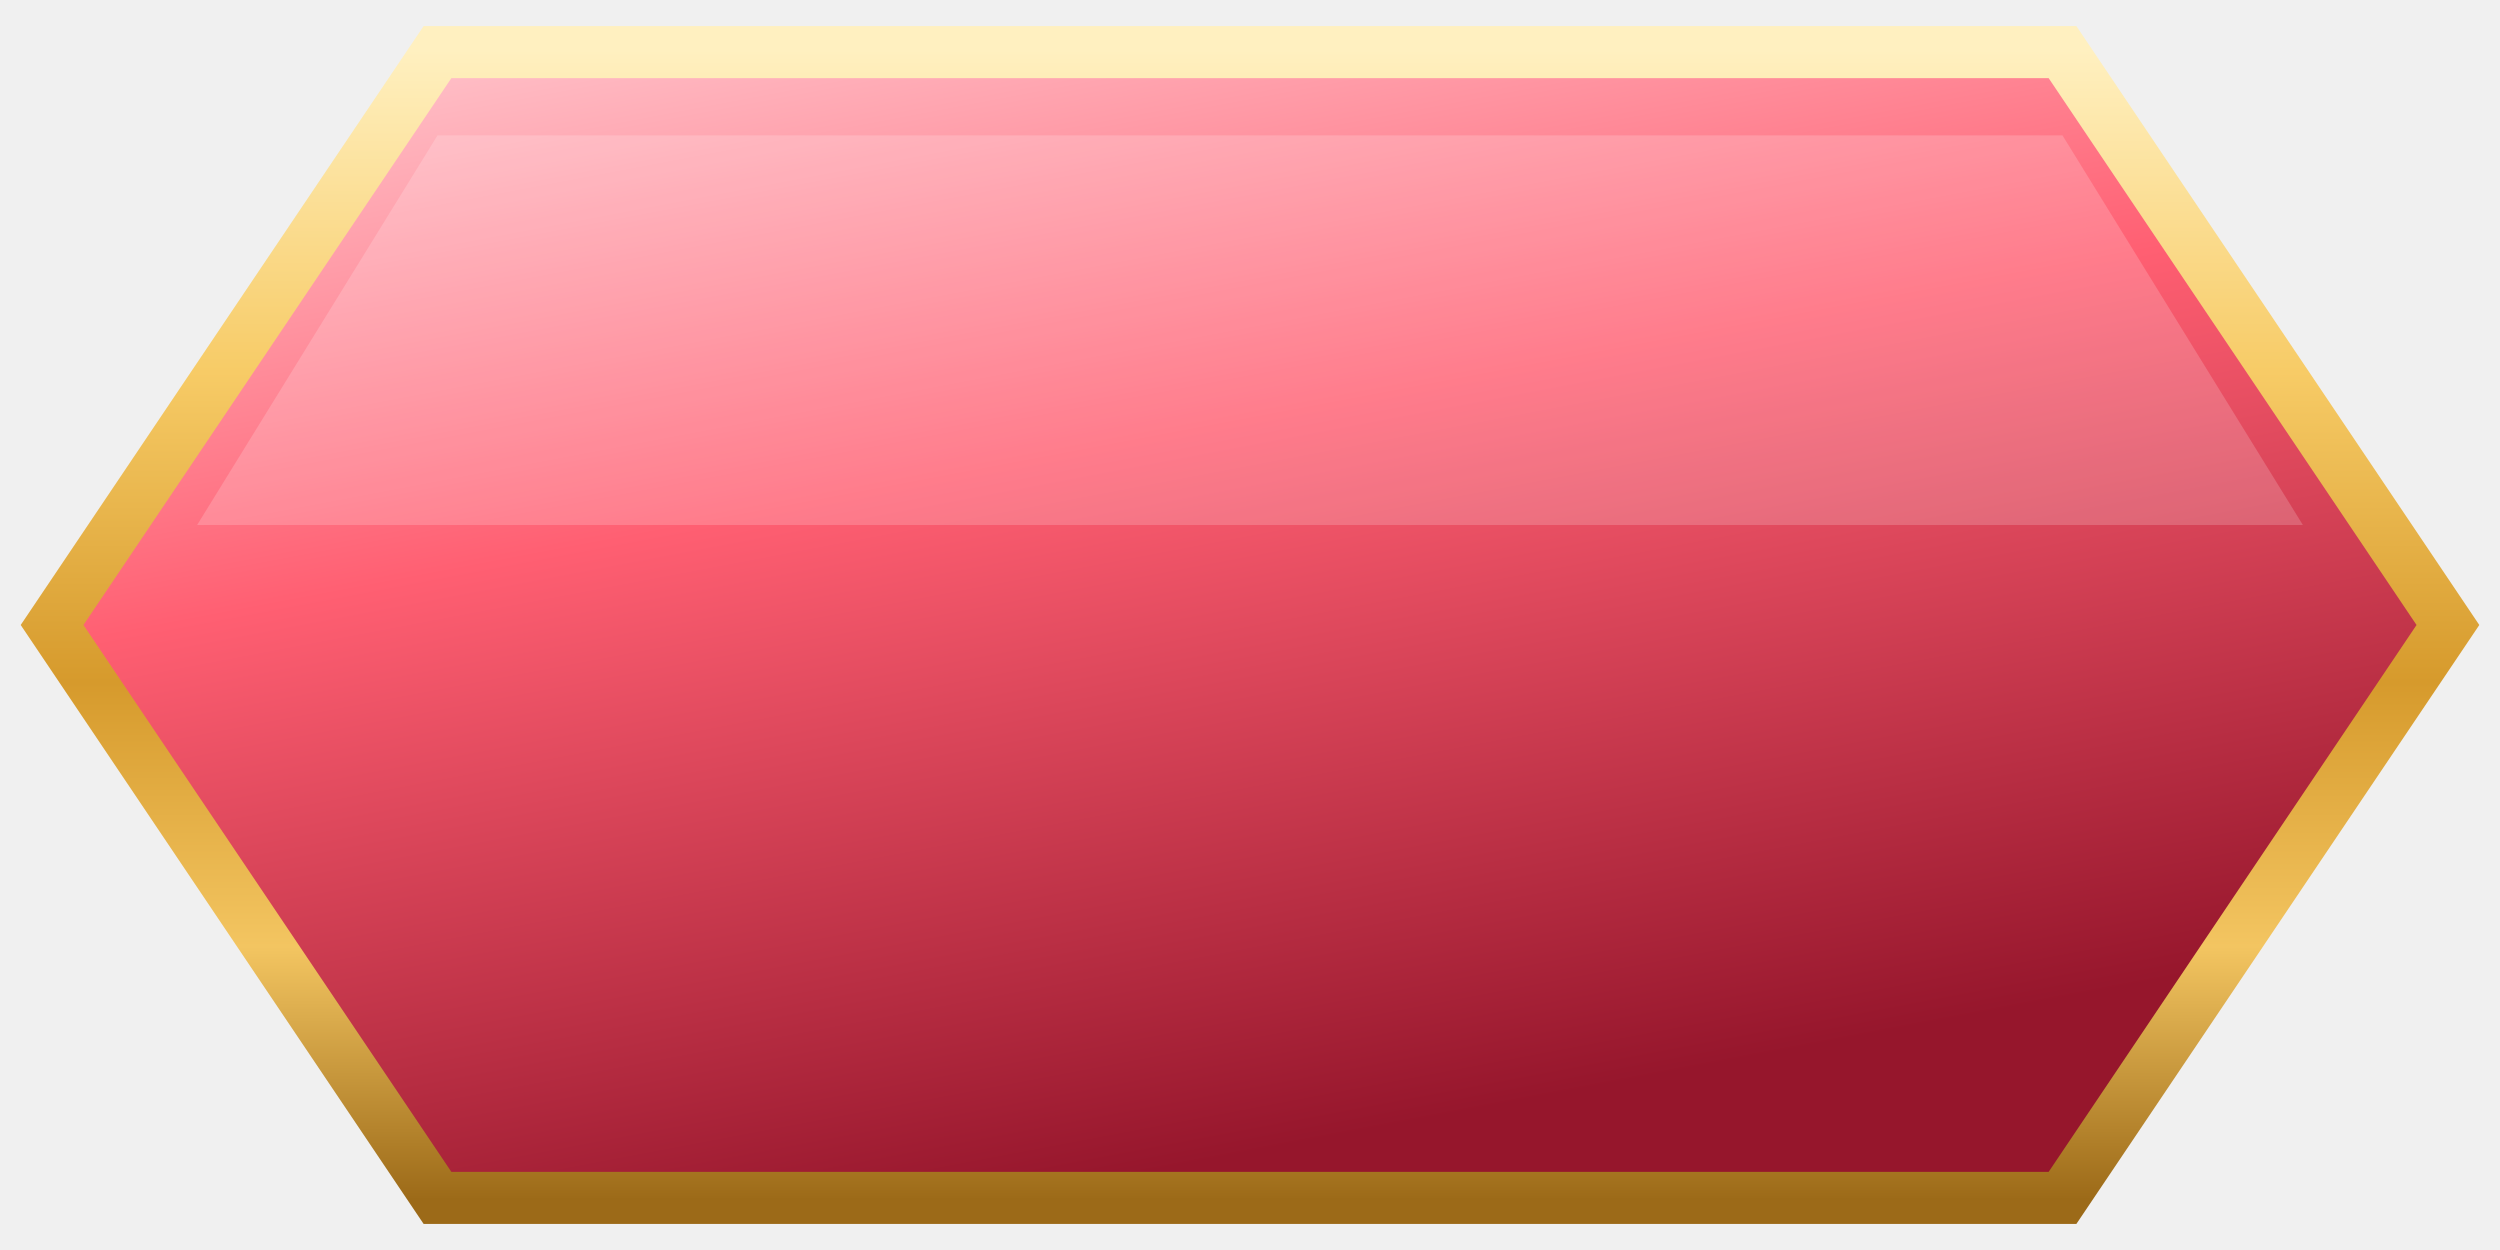
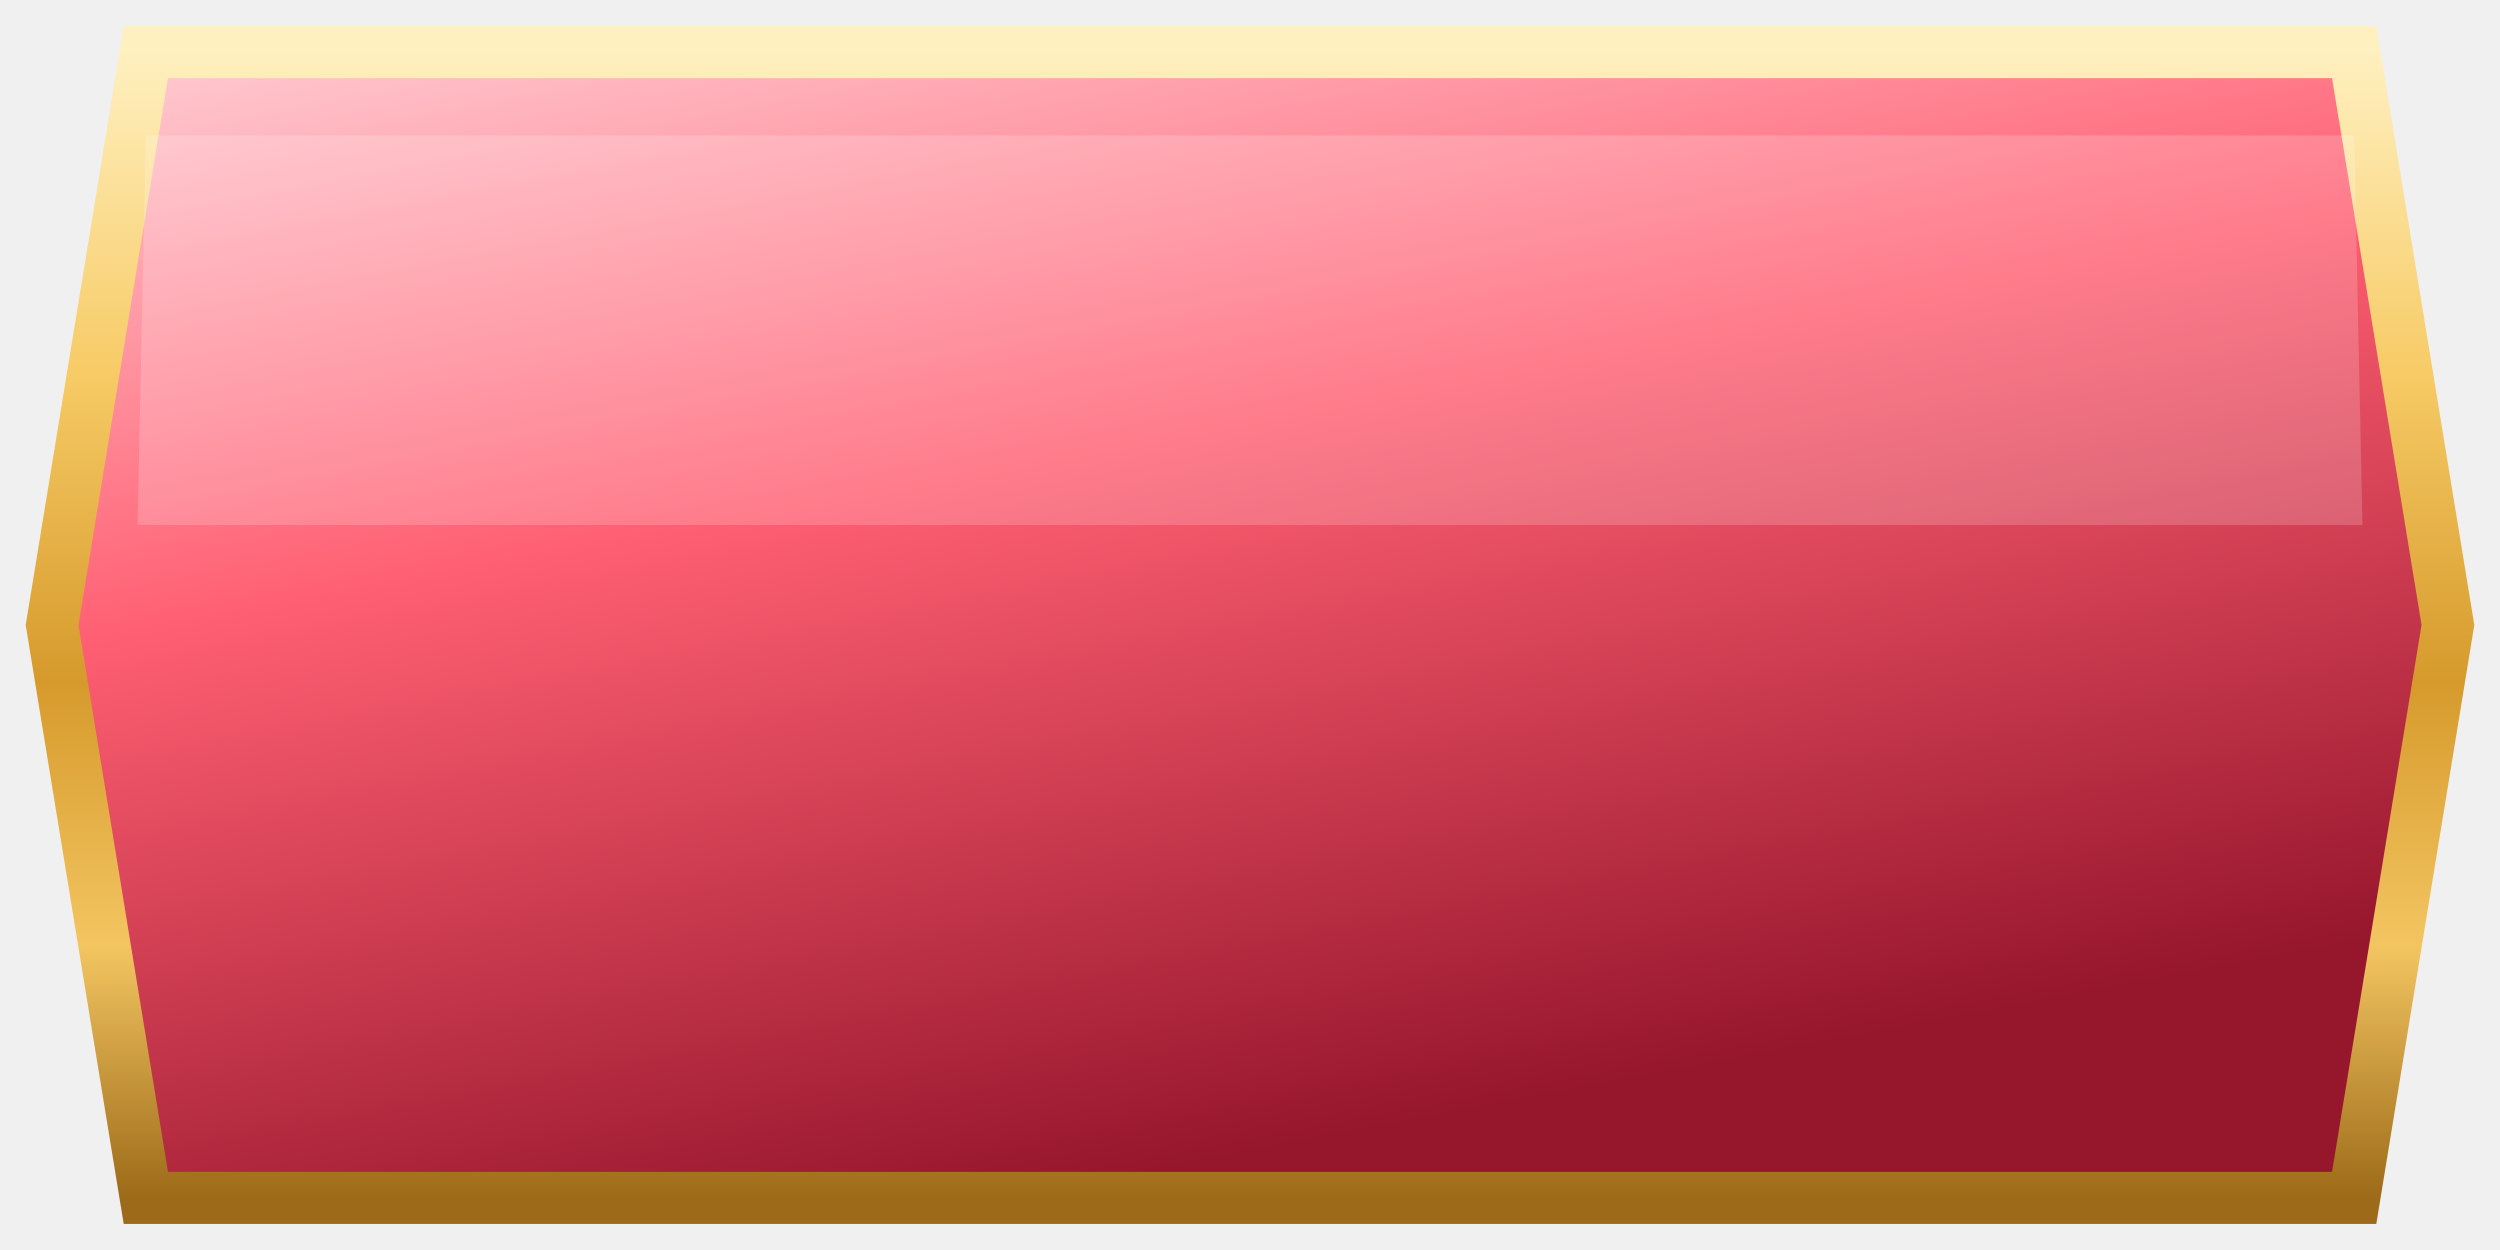
<svg xmlns="http://www.w3.org/2000/svg" width="240" height="120" viewBox="0 0 240 120">
  <defs>
    <linearGradient id="sky" x1="0" y1="0" x2="0.2" y2="1">
      <stop offset="0%" stop-color="#160E33" />
      <stop offset="38%" stop-color="#2A1355" />
      <stop offset="70%" stop-color="#4B1B60" />
      <stop offset="100%" stop-color="#7E2A4A" />
    </linearGradient>
    <radialGradient id="emberGlow" cx="50%" cy="50%" r="50%">
      <stop offset="0%" stop-color="#FFA23A" stop-opacity="0.62" />
      <stop offset="45%" stop-color="#FF6B2B" stop-opacity="0.24" />
      <stop offset="100%" stop-color="#FF6B2B" stop-opacity="0" />
    </radialGradient>
    <radialGradient id="arcaneGlow" cx="50%" cy="50%" r="50%">
      <stop offset="0%" stop-color="#7FD8FF" stop-opacity="0.30" />
      <stop offset="100%" stop-color="#7FD8FF" stop-opacity="0" />
    </radialGradient>
    <linearGradient id="rayFade" x1="0" y1="0" x2="0" y2="1">
      <stop offset="0%" stop-color="#FFE6B0" stop-opacity="0.20" />
      <stop offset="100%" stop-color="#FFE6B0" stop-opacity="0" />
    </linearGradient>
    <linearGradient id="goldBar" x1="0" y1="0" x2="0" y2="1">
      <stop offset="0%" stop-color="#FFF0C0" />
      <stop offset="28%" stop-color="#F7CB66" />
      <stop offset="55%" stop-color="#D69A2C" />
      <stop offset="78%" stop-color="#F3C561" />
      <stop offset="100%" stop-color="#9C6A18" />
    </linearGradient>
    <linearGradient id="goldSoft" x1="0" y1="0" x2="1" y2="1">
      <stop offset="0%" stop-color="#FFE7A8" />
      <stop offset="100%" stop-color="#C4901F" />
    </linearGradient>
    <linearGradient id="goldEdge" x1="0" y1="0" x2="0" y2="1">
      <stop offset="0%" stop-color="#FFF6D8" />
      <stop offset="100%" stop-color="#C08C22" />
    </linearGradient>
    <linearGradient id="panelGlass" x1="0" y1="0" x2="0.25" y2="1">
      <stop offset="0%" stop-color="#33205E" />
      <stop offset="45%" stop-color="#241645" />
      <stop offset="100%" stop-color="#1A1035" />
    </linearGradient>
    <linearGradient id="panelSheen" x1="0" y1="0" x2="0" y2="1">
      <stop offset="0%" stop-color="#FFFFFF" stop-opacity="0.13" />
      <stop offset="60%" stop-color="#FFFFFF" stop-opacity="0.02" />
      <stop offset="100%" stop-color="#FFFFFF" stop-opacity="0" />
    </linearGradient>
    <linearGradient id="inkWell" x1="0" y1="0" x2="0" y2="1">
      <stop offset="0%" stop-color="#120B26" />
      <stop offset="100%" stop-color="#1D1240" />
    </linearGradient>
    <linearGradient id="molten" x1="0" y1="0" x2="0" y2="1">
      <stop offset="0%" stop-color="#FFDE8A" />
      <stop offset="22%" stop-color="#FFA53C" />
      <stop offset="58%" stop-color="#F4682A" />
      <stop offset="100%" stop-color="#C13A1E" />
    </linearGradient>
    <linearGradient id="moltenSheen" x1="0" y1="0" x2="0" y2="1">
      <stop offset="0%" stop-color="#FFFFFF" stop-opacity="0.55" />
      <stop offset="100%" stop-color="#FFFFFF" stop-opacity="0" />
    </linearGradient>
    <linearGradient id="gemCyan" x1="0" y1="0" x2="0.4" y2="1">
      <stop offset="0%" stop-color="#C8F6FF" />
      <stop offset="45%" stop-color="#49C9F0" />
      <stop offset="100%" stop-color="#1A6FA8" />
    </linearGradient>
    <linearGradient id="gemRose" x1="0" y1="0" x2="0.4" y2="1">
      <stop offset="0%" stop-color="#FFD3EC" />
      <stop offset="45%" stop-color="#FF74C0" />
      <stop offset="100%" stop-color="#A62A7A" />
    </linearGradient>
    <linearGradient id="gemMint" x1="0" y1="0" x2="0.4" y2="1">
      <stop offset="0%" stop-color="#CFFFEA" />
      <stop offset="45%" stop-color="#4FE0A6" />
      <stop offset="100%" stop-color="#177C56" />
    </linearGradient>
    <linearGradient id="gemAmethyst" x1="0" y1="0" x2="0.4" y2="1">
      <stop offset="0%" stop-color="#E8D6FF" />
      <stop offset="45%" stop-color="#A879FF" />
      <stop offset="100%" stop-color="#5B2C9E" />
    </linearGradient>
    <linearGradient id="gemGold" x1="0" y1="0" x2="0.4" y2="1">
      <stop offset="0%" stop-color="#FFF3C4" />
      <stop offset="45%" stop-color="#FFC444" />
      <stop offset="100%" stop-color="#A96C10" />
    </linearGradient>
    <linearGradient id="gemRuby" x1="0" y1="0" x2="0.4" y2="1">
      <stop offset="0%" stop-color="#FFD0D6" />
      <stop offset="45%" stop-color="#FF5F72" />
      <stop offset="100%" stop-color="#96162C" />
    </linearGradient>
    <linearGradient id="facetA" x1="0" y1="0" x2="1" y2="1">
      <stop offset="0%" stop-color="#EAFBFF" />
      <stop offset="100%" stop-color="#6FD4F5" />
    </linearGradient>
    <linearGradient id="facetB" x1="0" y1="0" x2="1" y2="1">
      <stop offset="0%" stop-color="#7ED6F7" />
      <stop offset="100%" stop-color="#2A73C9" />
    </linearGradient>
    <linearGradient id="facetC" x1="0" y1="0" x2="0" y2="1">
      <stop offset="0%" stop-color="#B9ECFF" />
      <stop offset="100%" stop-color="#3E97DA" />
    </linearGradient>
    <linearGradient id="fillGold" x1="0" y1="0" x2="0" y2="1">
      <stop offset="0%" stop-color="#FFE7A0" />
      <stop offset="50%" stop-color="#FFB43C" />
      <stop offset="100%" stop-color="#D77C14" />
    </linearGradient>
    <linearGradient id="fillMint" x1="0" y1="0" x2="0" y2="1">
      <stop offset="0%" stop-color="#B8FFE2" />
      <stop offset="50%" stop-color="#43DFA0" />
      <stop offset="100%" stop-color="#189367" />
    </linearGradient>
    <linearGradient id="fillCyan" x1="0" y1="0" x2="0" y2="1">
      <stop offset="0%" stop-color="#CDF3FF" />
      <stop offset="50%" stop-color="#4EC8F2" />
      <stop offset="100%" stop-color="#1B7BB0" />
    </linearGradient>
    <linearGradient id="emberSprite" x1="0" y1="0" x2="0" y2="1">
      <stop offset="0%" stop-color="#FFF0AE" />
      <stop offset="45%" stop-color="#FFB03C" />
      <stop offset="100%" stop-color="#F0632A" />
    </linearGradient>
    <filter id="deepShadow" x="-20%" y="-20%" width="140%" height="150%">
      <feDropShadow dx="0" dy="12" stdDeviation="16" flood-color="#080416" flood-opacity="0.72" />
    </filter>
    <filter id="popShadow" x="-40%" y="-40%" width="180%" height="200%">
      <feDropShadow dx="0" dy="5" stdDeviation="6" flood-color="#0A0518" flood-opacity="0.6" />
    </filter>
    <filter id="goldGlow" x="-45%" y="-45%" width="190%" height="190%">
      <feDropShadow dx="0" dy="0" stdDeviation="11" flood-color="#FFC24A" flood-opacity="0.75" />
    </filter>
    <filter id="moltenGlow" x="-25%" y="-80%" width="150%" height="260%">
      <feDropShadow dx="0" dy="0" stdDeviation="22" flood-color="#FF8A2B" flood-opacity="0.8" />
      <feDropShadow dx="0" dy="10" stdDeviation="16" flood-color="#080416" flood-opacity="0.65" />
    </filter>
    <filter id="arcGlow" x="-45%" y="-45%" width="190%" height="190%">
      <feDropShadow dx="0" dy="0" stdDeviation="9" flood-color="#66D9FF" flood-opacity="0.85" />
    </filter>
    <filter id="softBlur" x="-120%" y="-120%" width="340%" height="340%">
      <feGaussianBlur stdDeviation="5" />
    </filter>
    <filter id="tinyBlur" x="-120%" y="-120%" width="340%" height="340%">
      <feGaussianBlur stdDeviation="1.6" />
    </filter>
    <g id="cornerOrn">
      <path d="M7 44 C7 22 22 7 44 7" fill="none" stroke="url(#goldBar)" stroke-width="2.6" stroke-linecap="round" />
      <path d="M7 62 C7 31 31 7 62 7" fill="none" stroke="url(#goldSoft)" stroke-width="1.2" opacity="0.7" />
      <path d="M20 20 l7.5 -7.5 7.5 7.5 -7.5 7.5 z" fill="url(#goldBar)" />
      <path d="M44 7 c9 0 14 -2.5 17 -7" fill="none" stroke="url(#goldSoft)" stroke-width="1.6" stroke-linecap="round" opacity="0.9" />
      <path d="M7 44 c0 9 -2.5 14 -7 17" fill="none" stroke="url(#goldSoft)" stroke-width="1.6" stroke-linecap="round" opacity="0.9" />
      <circle cx="62" cy="7" r="2.4" fill="url(#goldBar)" />
      <circle cx="7" cy="62" r="2.4" fill="url(#goldBar)" />
    </g>
    <g id="rivet">
      <circle r="5" fill="url(#goldBar)" />
      <circle r="2.4" fill="#FFF4CE" opacity="0.9" />
      <circle r="5" fill="none" stroke="#6E4410" stroke-width="0.9" opacity="0.8" />
    </g>
    <g id="flourish">
      <path d="M-132 0 C -92 -13, -48 -13, -17 0" fill="none" stroke="url(#goldSoft)" stroke-width="2.2" stroke-linecap="round" />
      <path d="M132 0 C 92 -13, 48 -13, 17 0" fill="none" stroke="url(#goldSoft)" stroke-width="2.2" stroke-linecap="round" />
      <path d="M-132 0 c -10 0 -16 5 -18 12" fill="none" stroke="url(#goldSoft)" stroke-width="1.6" stroke-linecap="round" opacity="0.85" />
      <path d="M132 0 c 10 0 16 5 18 12" fill="none" stroke="url(#goldSoft)" stroke-width="1.6" stroke-linecap="round" opacity="0.85" />
      <path d="M0 -11 l11 11 -11 11 -11 -11 z" fill="url(#gemGold)" stroke="#8A5A12" stroke-width="1" />
      <circle cx="-24" cy="2" r="2.6" fill="url(#goldBar)" />
      <circle cx="24" cy="2" r="2.6" fill="url(#goldBar)" />
    </g>
    <g id="sparkle">
      <path d="M0 -16 C2 -5 5 -2 16 0 C5 2 2 5 0 16 C-2 5 -5 2 -16 0 C-5 -2 -2 -5 0 -16 Z" fill="#FFF6D8" />
    </g>
  </defs>
-   <path d="M42 5 h156 l37 55.0 l-37 55.0 h-156 l-37 -55.0 z" fill="url(#gemRuby)" stroke="url(#goldBar)" stroke-width="5" />
+   <path d="M14 5 h212 l9 55.0 l-9 55.0 h-212 l-9 -55.0 z" fill="url(#gemRuby)" stroke="url(#goldBar)" stroke-width="5" />
  <clipPath id="ButtonDangerTopHalf">
    <rect x="0" y="0" width="240" height="50.4" />
  </clipPath>
-   <path d="M42 13 h156 l29 47.0 l-29 47.0 h-156 l-29 -47.0 z" fill="#FFFFFF" opacity="0.18" clip-path="url(#ButtonDangerTopHalf)" />
+   <path d="M14 13 h212 l1 47.0 l-1 47.0 h-212 l-1 -47.0 z" fill="#FFFFFF" opacity="0.18" clip-path="url(#ButtonDangerTopHalf)" />
</svg>
